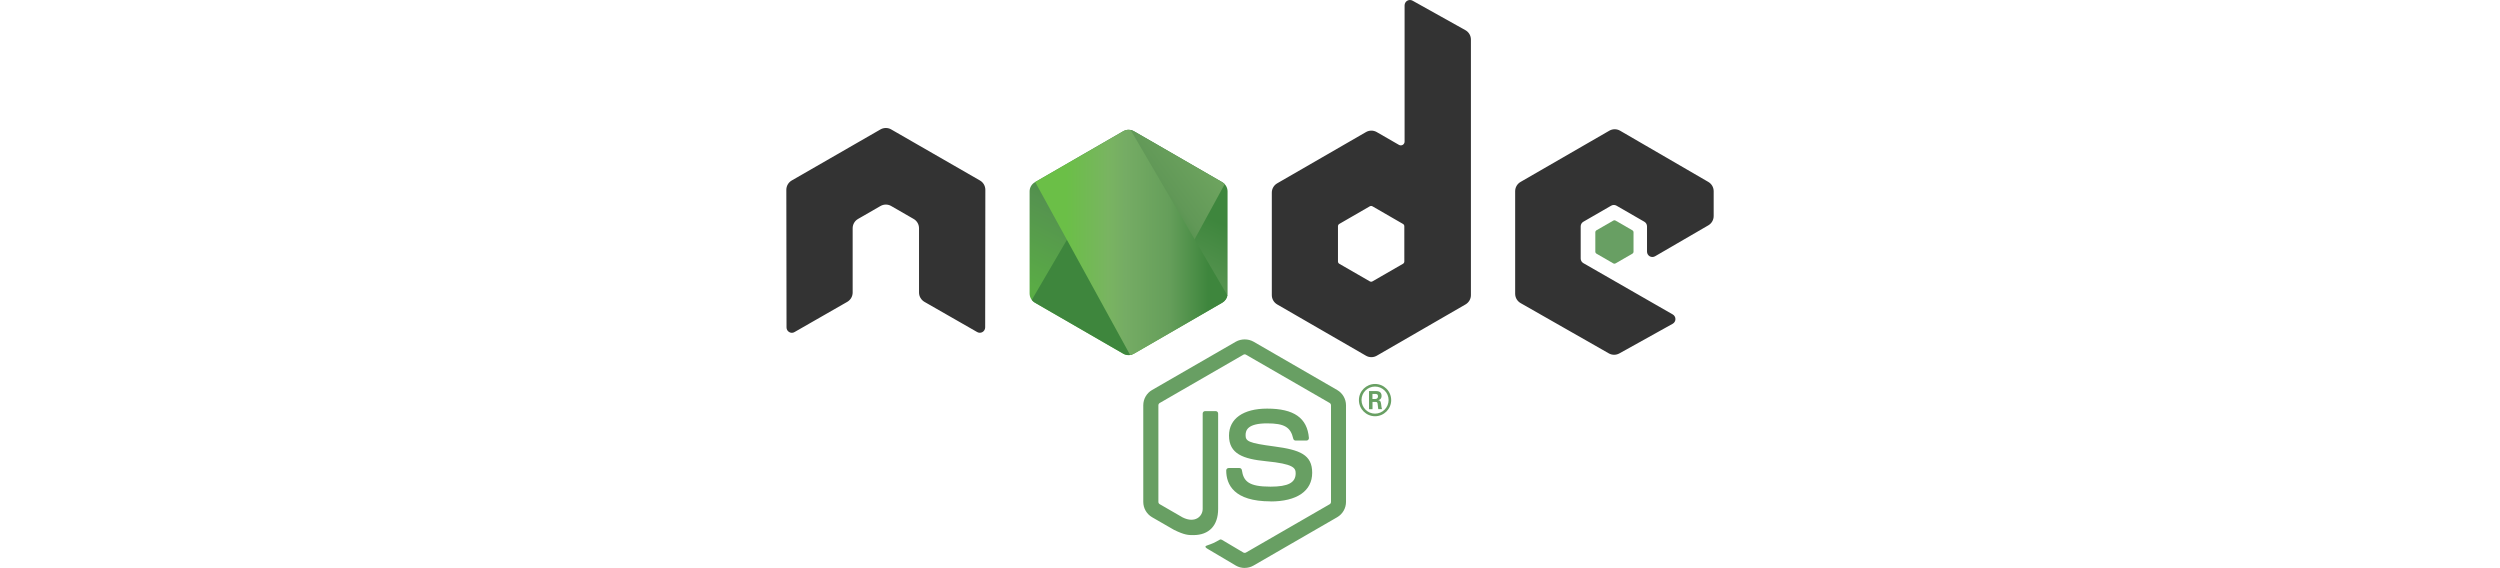
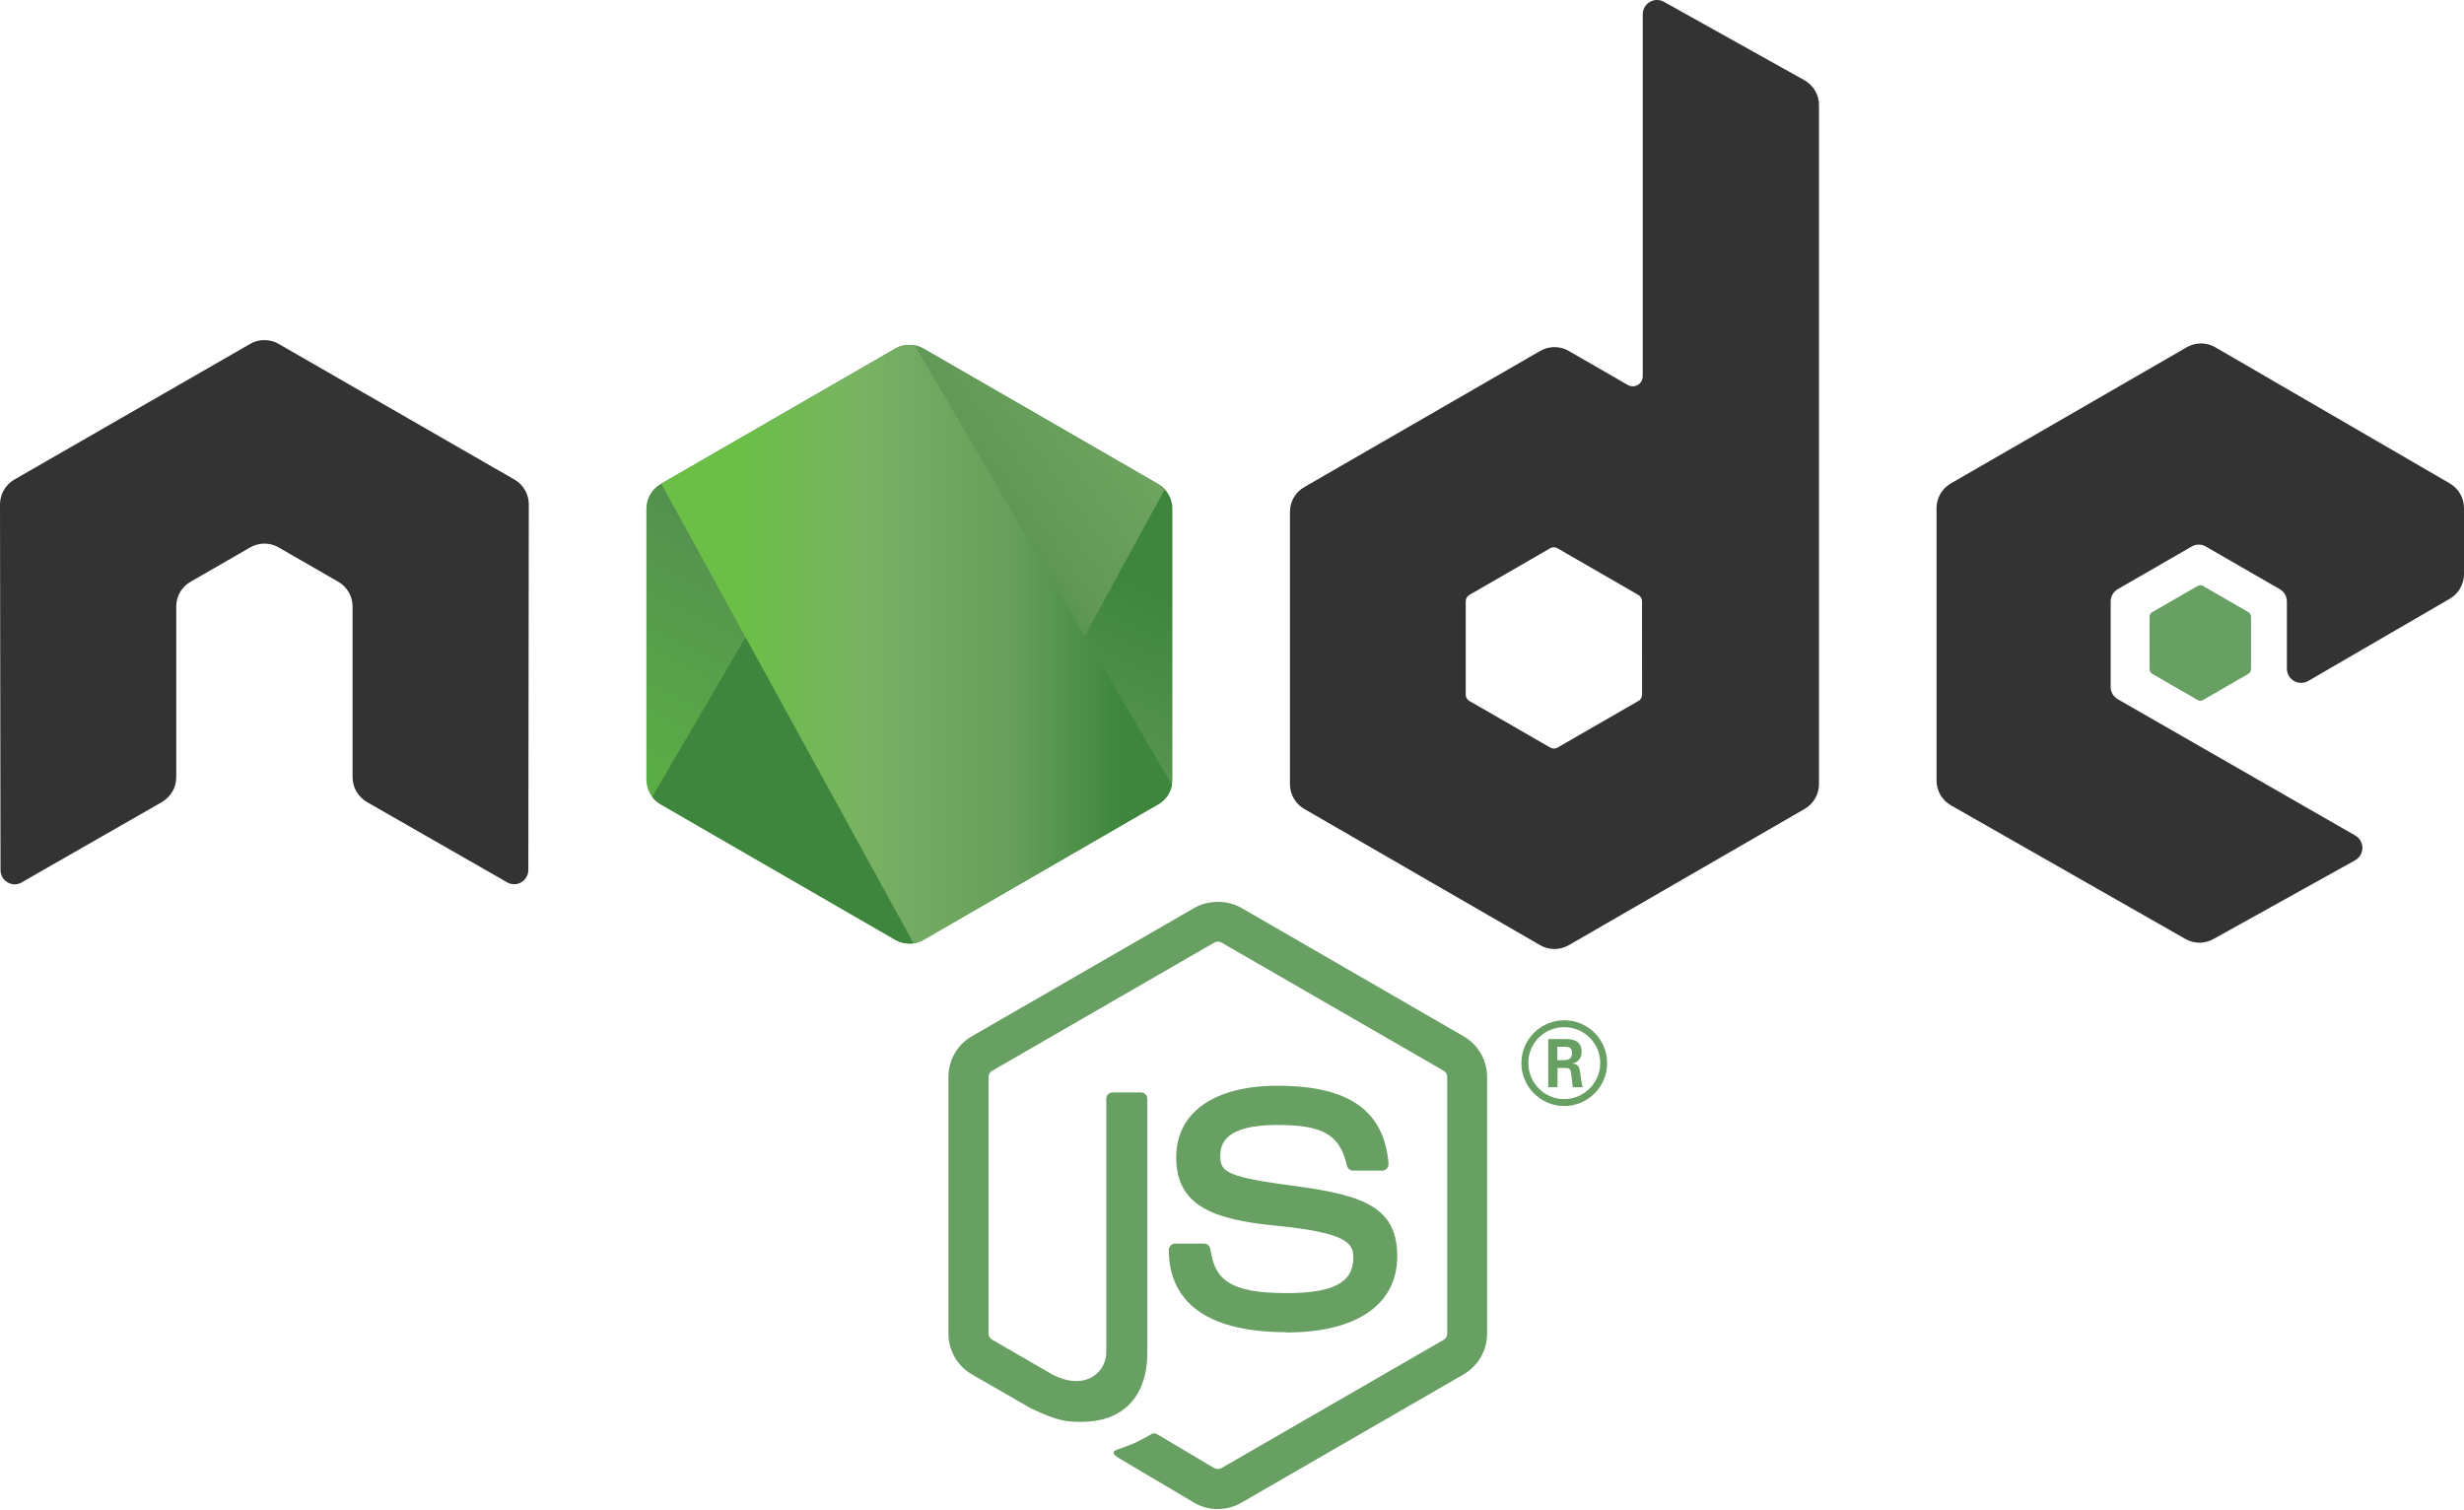
- <svg xmlns="http://www.w3.org/2000/svg" width="123.25" height="28" version="1.2" viewBox="0 0 442.37 270.929">
+ <svg xmlns="http://www.w3.org/2000/svg" width="589.827" height="361.238" version="1.2" viewBox="0 0 442.37 270.929">
  <defs>
    <clipPath id="a">
      <path d="M239.03 226.605l-42.13 24.317c-1.578.91-2.546 2.59-2.546 4.406v48.668c0 1.817.968 3.496 2.546 4.406l42.133 24.336c1.575.907 3.517.907 5.09 0l42.126-24.336c1.57-.91 2.54-2.59 2.54-4.406v-48.668c0-1.816-.97-3.496-2.55-4.406l-42.12-24.317c-.79-.453-1.67-.68-2.55-.68-.88 0-1.76.227-2.55.68" />
    </clipPath>
    <linearGradient id="b" x1="-.348" x2="1.251" gradientTransform="rotate(116.114 53.1 202.97) scale(86.48)" gradientUnits="userSpaceOnUse">
      <stop offset=".3" stop-color="#3E863D" />
      <stop offset=".5" stop-color="#55934F" />
      <stop offset=".8" stop-color="#5AAD45" />
    </linearGradient>
    <clipPath id="c">
      <path d="M195.398 307.086c.403.523.907.976 1.5 1.316l36.14 20.875 6.02 3.46c.9.52 1.926.74 2.934.665.336-.027.672-.09 1-.183l44.434-81.36c-.34-.37-.738-.68-1.184-.94l-27.586-15.93-14.582-8.39c-.414-.24-.863-.41-1.32-.53zm0 0" />
    </clipPath>
    <linearGradient id="d" x1="-.456" x2=".582" gradientTransform="rotate(-36.46 550.846 -214.337) scale(132.798)" gradientUnits="userSpaceOnUse">
      <stop offset=".57" stop-color="#3E863D" />
      <stop offset=".72" stop-color="#619857" />
      <stop offset="1" stop-color="#76AC64" />
    </linearGradient>
    <clipPath id="e">
      <path d="M241.066 225.953c-.707.07-1.398.29-2.035.652l-42.01 24.247 45.3 82.51c.63-.09 1.25-.3 1.81-.624l42.13-24.336c1.3-.754 2.19-2.03 2.46-3.476l-46.18-78.89c-.34-.067-.68-.102-1.03-.102-.14 0-.28.007-.42.02" />
    </clipPath>
    <linearGradient id="f" x1=".043" x2=".984" gradientTransform="translate(192.862 279.652) scale(97.417)" gradientUnits="userSpaceOnUse">
      <stop offset=".16" stop-color="#6BBF47" />
      <stop offset=".38" stop-color="#79B461" />
      <stop offset=".47" stop-color="#75AC64" />
      <stop offset=".7" stop-color="#659E5A" />
      <stop offset=".9" stop-color="#3E863D" />
    </linearGradient>
  </defs>
  <path fill="#689f63" d="M218.647 270.93c-1.46 0-2.91-.383-4.19-1.12l-13.337-7.896c-1.992-1.114-1.02-1.508-.363-1.735 2.656-.93 3.195-1.14 6.03-2.75.298-.17.688-.11.993.07l10.246 6.08c.37.2.895.2 1.238 0l39.95-23.06c.37-.21.61-.64.61-1.08v-46.1c0-.46-.24-.87-.618-1.1l-39.934-23.04c-.37-.22-.86-.22-1.23 0l-39.926 23.04c-.387.22-.633.65-.633 1.09v46.1c0 .44.24.86.62 1.07l10.94 6.32c5.94 2.97 9.57-.53 9.57-4.05v-45.5c0-.65.51-1.15 1.16-1.15h5.06c.63 0 1.15.5 1.15 1.15v45.52c0 7.92-4.32 12.47-11.83 12.47-2.31 0-4.13 0-9.21-2.5l-10.48-6.04c-2.59-1.5-4.19-4.3-4.19-7.29v-46.1c0-3 1.6-5.8 4.19-7.28l39.99-23.07c2.53-1.43 5.89-1.43 8.4 0l39.94 23.08c2.58 1.49 4.19 4.28 4.19 7.28v46.1c0 2.99-1.61 5.78-4.19 7.28l-39.94 23.07c-1.28.74-2.73 1.12-4.21 1.12" />
  <path fill="#689f63" d="M230.987 239.164c-17.48 0-21.145-8.024-21.145-14.754 0-.64.516-1.15 1.157-1.15h5.16c.57 0 1.05.415 1.14.978.78 5.258 3.1 7.91 13.67 7.91 8.42 0 12-1.902 12-6.367 0-2.57-1.02-4.48-14.1-5.76-10.94-1.08-17.7-3.49-17.7-12.24 0-8.06 6.8-12.86 18.19-12.86 12.79 0 19.13 4.44 19.93 13.98.03.33-.09.65-.31.89-.22.23-.53.37-.85.37h-5.19c-.54 0-1.01-.38-1.12-.9-1.25-5.53-4.27-7.3-12.48-7.3-9.19 0-10.26 3.2-10.26 5.6 0 2.91 1.26 3.76 13.66 5.4 12.28 1.63 18.11 3.93 18.11 12.56 0 8.7-7.26 13.69-19.92 13.69m48.66-48.89h1.34c1.1 0 1.31-.77 1.31-1.22 0-1.18-.81-1.18-1.26-1.18h-1.38zm-1.63-3.78h2.97c1.02 0 3.02 0 3.02 2.28 0 1.59-1.02 1.92-1.63 2.12 1.19.08 1.27.86 1.43 1.96.08.69.21 1.88.45 2.28h-1.83c-.05-.4-.33-2.6-.33-2.72-.12-.49-.29-.73-.9-.73h-1.51v3.46h-1.67zm-3.57 4.3c0 3.58 2.89 6.48 6.44 6.48 3.58 0 6.47-2.96 6.47-6.48 0-3.59-2.93-6.44-6.48-6.44-3.5 0-6.44 2.81-6.44 6.43m14.16.03c0 4.24-3.47 7.7-7.7 7.7-4.2 0-7.7-3.42-7.7-7.7 0-4.36 3.58-7.7 7.7-7.7 4.15 0 7.69 3.35 7.69 7.7" />
  <path fill="#333" fill-rule="evenodd" d="M94.936 90.55c0-1.84-.97-3.53-2.558-4.445l-42.356-24.37c-.715-.42-1.516-.64-2.328-.67h-.438c-.812.03-1.613.25-2.34.67L2.562 86.105C.984 87.025 0 88.715 0 90.555l.093 65.64c0 .91.47 1.76 1.27 2.21.78.48 1.76.48 2.54 0l25.18-14.42c1.59-.946 2.56-2.618 2.56-4.44V108.88c0-1.83.97-3.52 2.555-4.43l10.72-6.174c.796-.46 1.67-.688 2.56-.688.876 0 1.77.226 2.544.687l10.715 6.172c1.586.91 2.56 2.6 2.56 4.43v30.663c0 1.82.983 3.5 2.565 4.44l25.164 14.41c.79.47 1.773.47 2.56 0 .776-.45 1.268-1.3 1.268-2.21zm199.868 34.176c0 .457-.243.88-.64 1.106l-14.548 8.386c-.395.227-.883.227-1.277 0l-14.55-8.386c-.4-.227-.64-.65-.64-1.106V107.93c0-.458.24-.88.63-1.11l14.54-8.4c.4-.23.89-.23 1.29 0l14.55 8.4c.4.23.64.652.64 1.11zM298.734.324c-.794-.442-1.76-.43-2.544.027-.78.46-1.262 1.3-1.262 2.21v65c0 .64-.34 1.23-.894 1.55-.55.32-1.235.32-1.79 0L281.634 63c-1.58-.914-3.526-.914-5.112 0l-42.37 24.453c-1.583.91-2.56 2.6-2.56 4.42v48.92c0 1.83.977 3.51 2.56 4.43l42.37 24.47c1.582.91 3.53.91 5.117 0l42.37-24.48c1.58-.92 2.56-2.6 2.56-4.43V18.863c0-1.856-1.01-3.563-2.63-4.47zm141.093 107.164c1.574-.914 2.543-2.602 2.543-4.422V91.21c0-1.824-.97-3.507-2.547-4.425l-42.1-24.44c-1.59-.92-3.54-.92-5.13 0l-42.36 24.45c-1.59.92-2.56 2.6-2.56 4.43v48.9c0 1.84.99 3.54 2.58 4.45l42.09 23.99c1.55.89 3.45.9 5.02.03l25.46-14.15c.8-.45 1.31-1.3 1.31-2.22 0-.92-.49-1.78-1.29-2.23l-42.62-24.46c-.8-.45-1.29-1.3-1.29-2.21v-15.34c0-.916.48-1.76 1.28-2.216l13.26-7.65c.79-.46 1.76-.46 2.55 0l13.27 7.65c.79.45 1.28 1.3 1.28 2.21v12.06c0 .91.49 1.76 1.28 2.22.79.45 1.77.45 2.56-.01zm0 0" />
  <path fill="#689f63" fill-rule="evenodd" d="M394.538 105.2c.3-.177.676-.177.98 0l8.13 4.69c.304.176.49.5.49.85v9.39c0 .35-.186.674-.49.85l-8.13 4.69c-.304.177-.68.177-.98 0l-8.125-4.69c-.31-.176-.5-.5-.5-.85v-9.39c0-.35.18-.674.49-.85zm0 0" />
  <g clip-path="url(#a)" transform="translate(-78.306 -164.016)">
    <path fill="url(#b)" d="M331.363 246.793l-118.715-58.19-60.87 124.174L270.49 370.97zm0 0" />
  </g>
  <g clip-path="url(#c)" transform="translate(-78.306 -164.016)">
    <path fill="url(#d)" d="M144.07 264.004l83.825 113.453 110.86-81.906-83.83-113.45zm0 0" />
  </g>
  <g clip-path="url(#e)" transform="translate(-78.306 -164.016)">
    <path fill="url(#f)" d="M197.02 225.934v107.43h91.683v-107.43zm0 0" />
  </g>
</svg>
